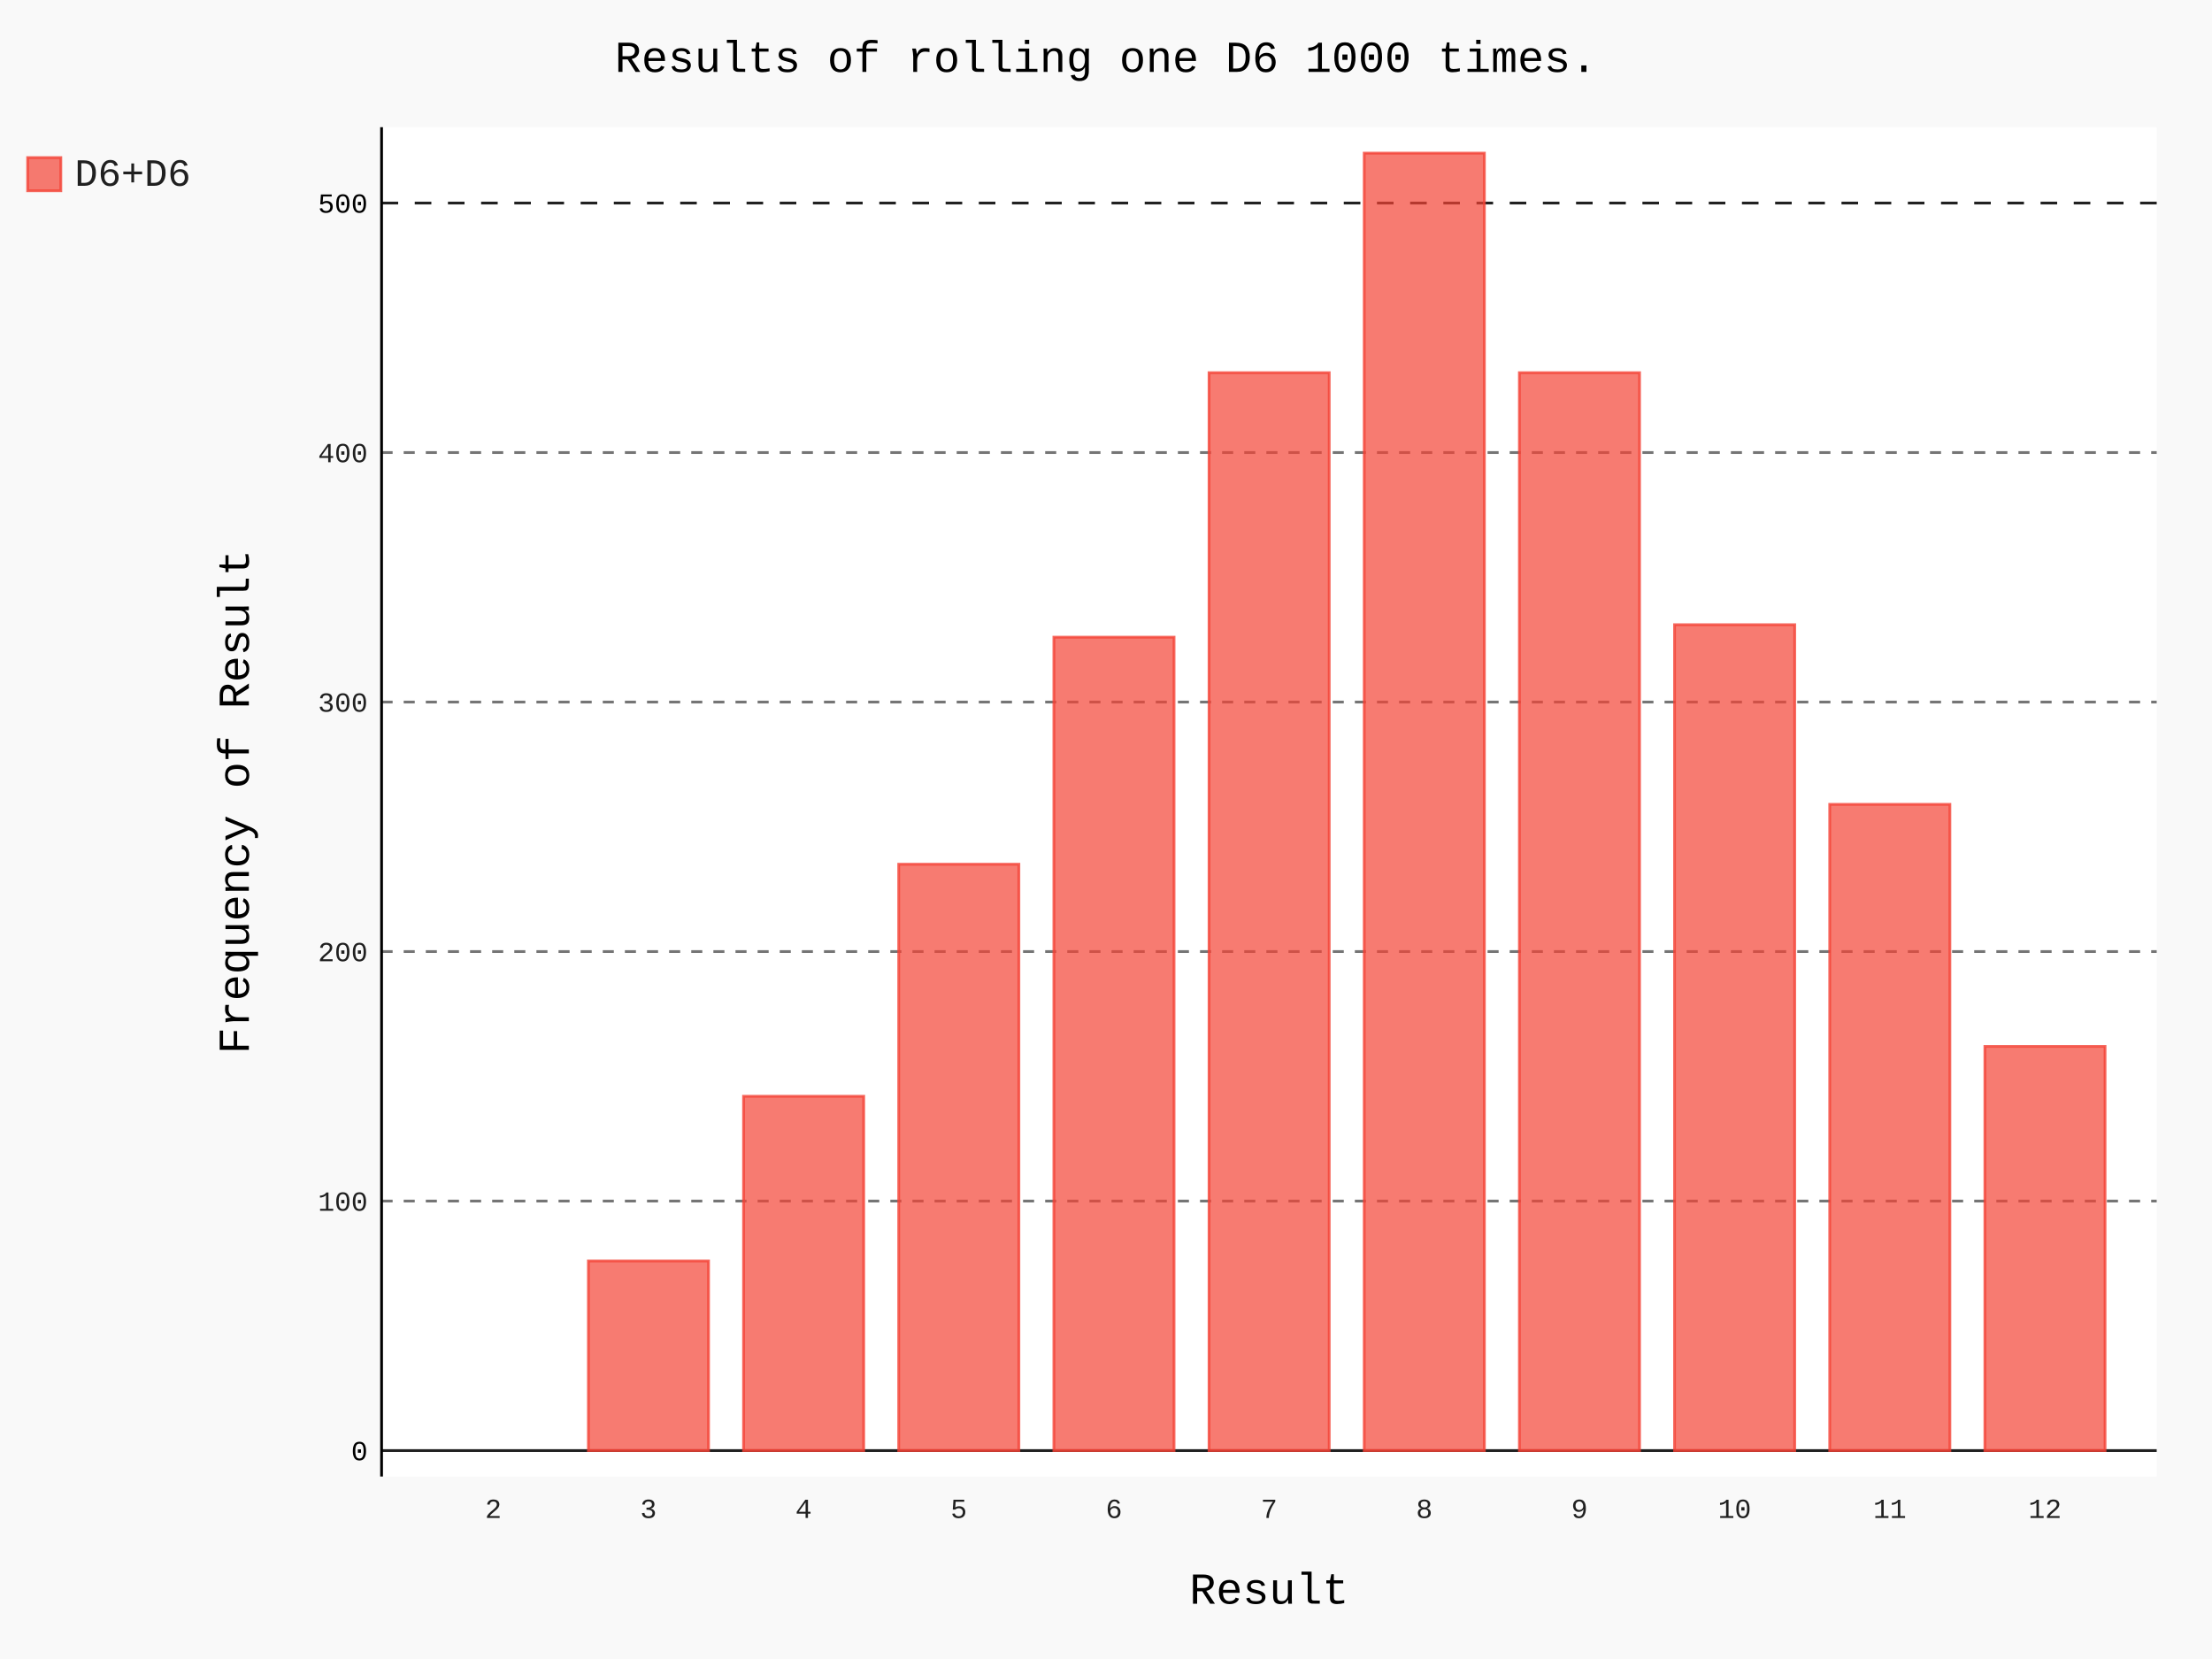
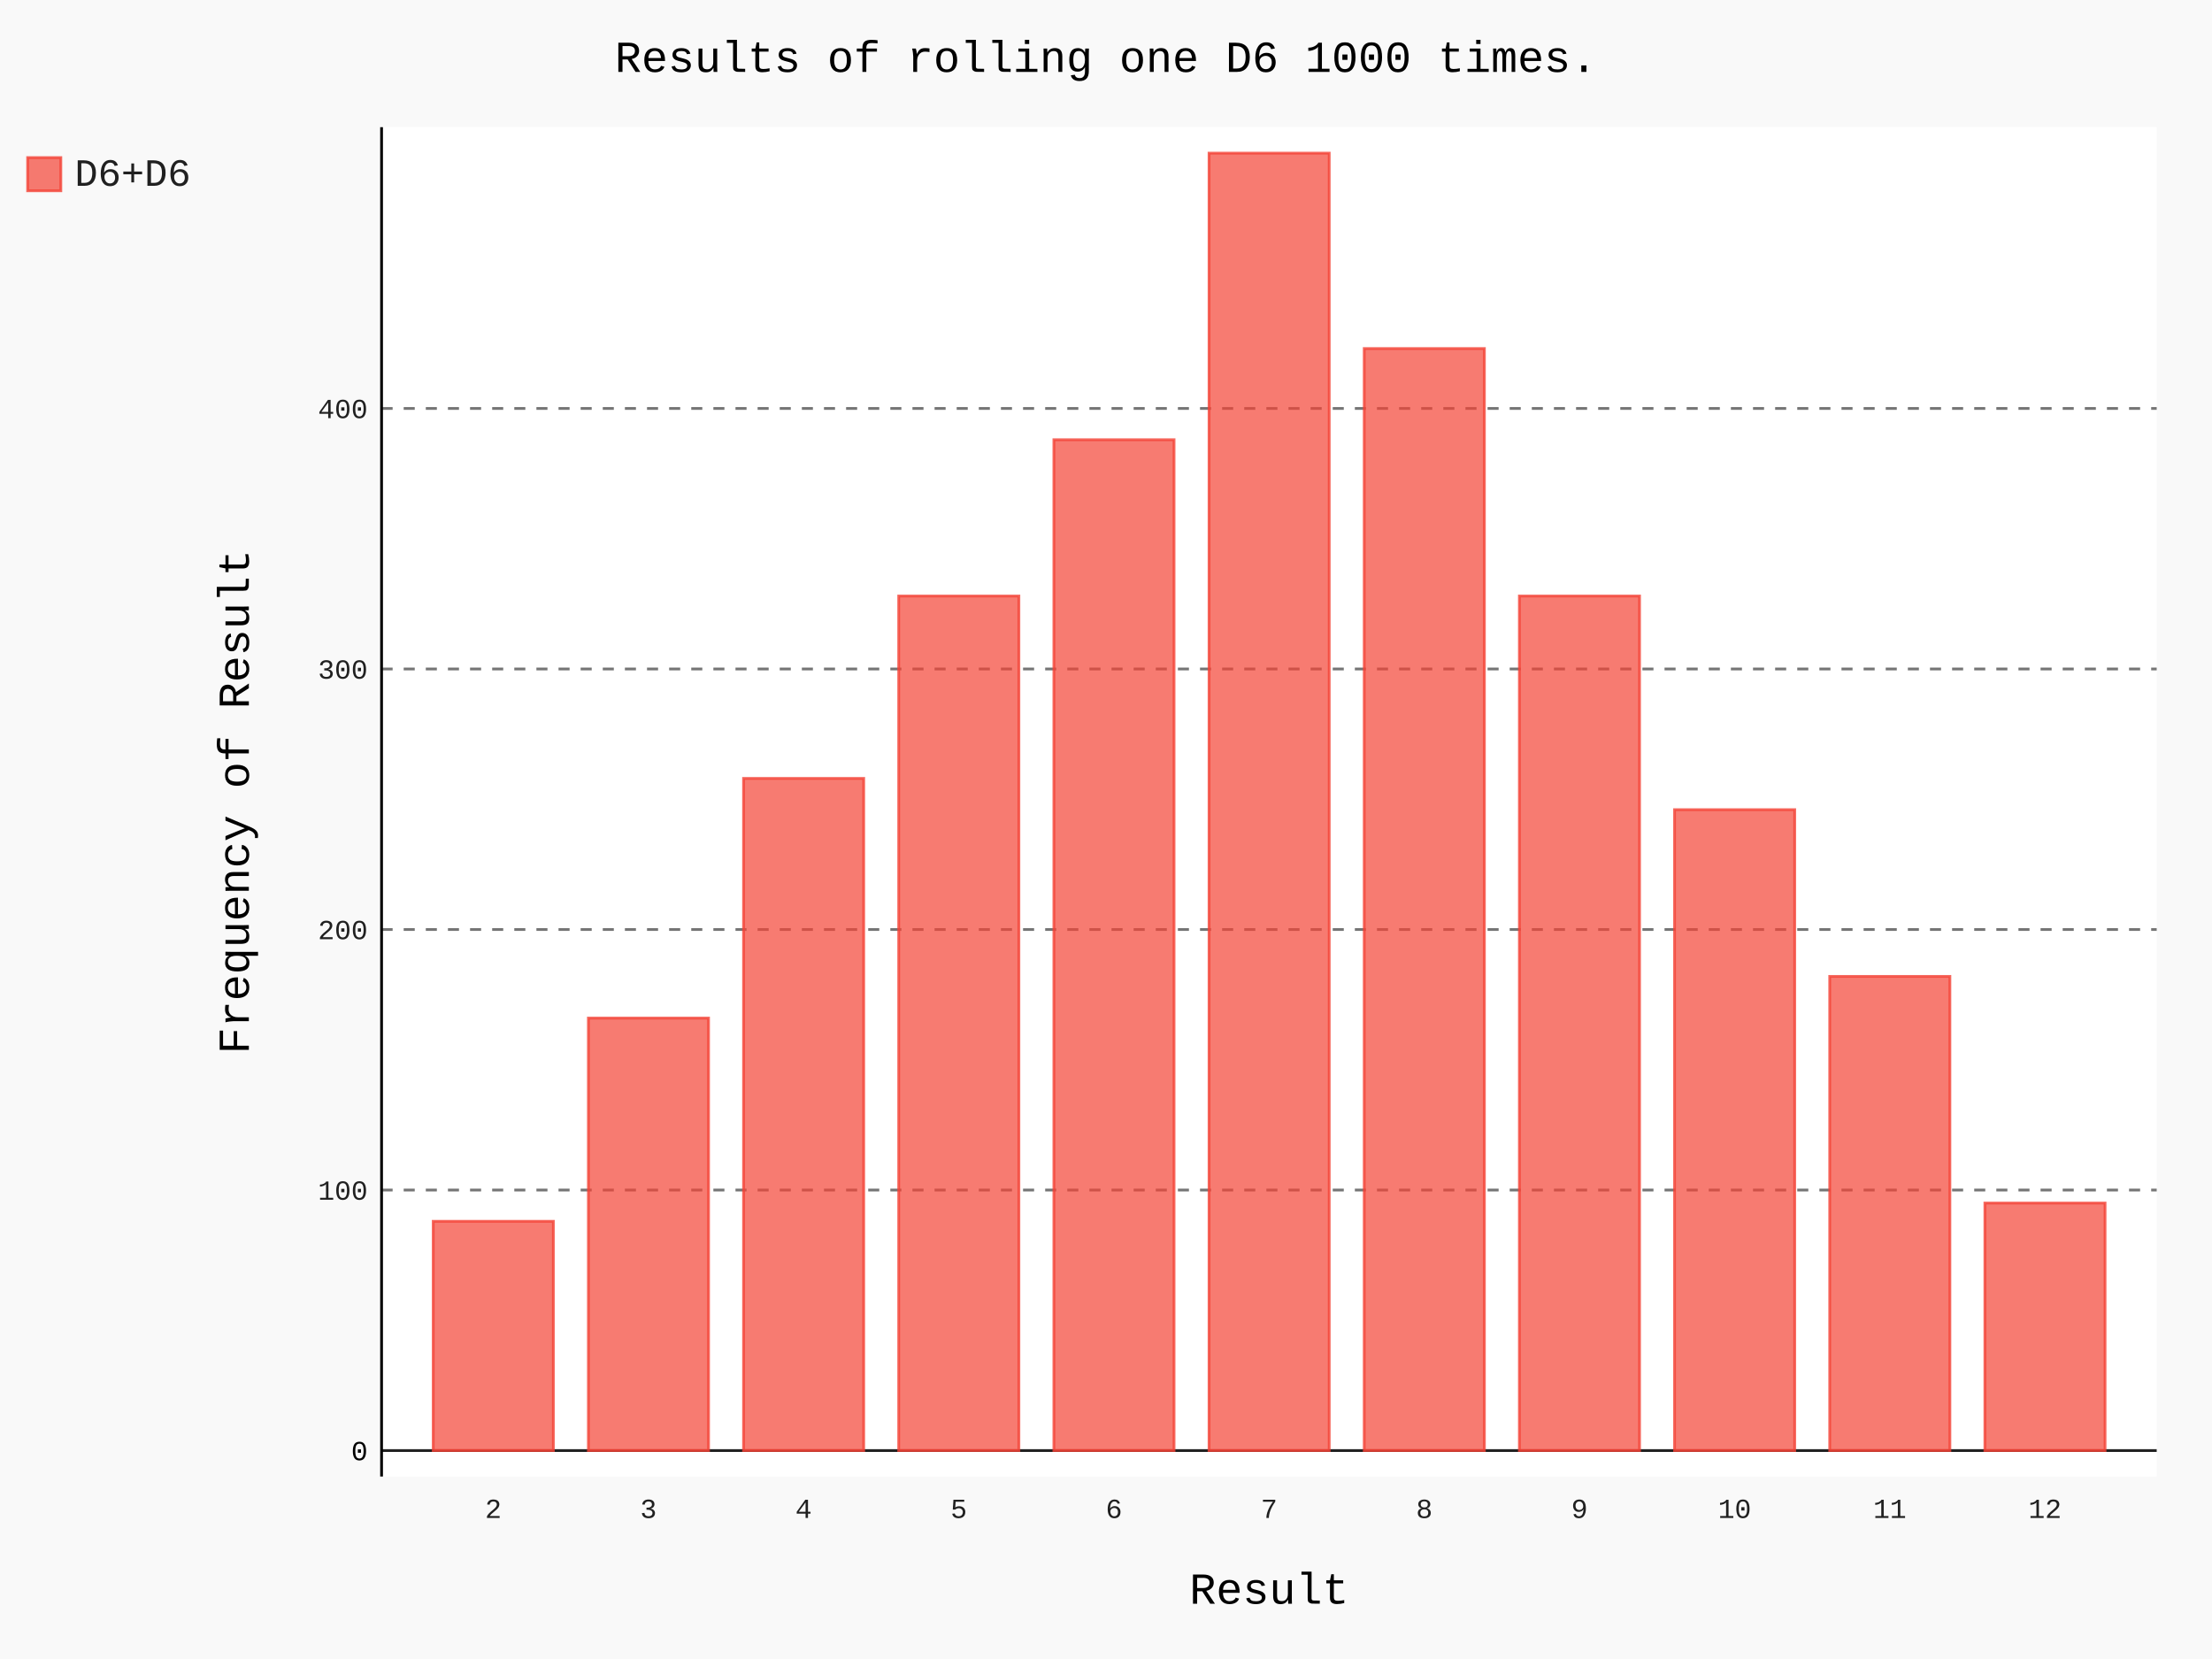
- <svg xmlns="http://www.w3.org/2000/svg" class="pygal-chart" id="chart-f0db8417-49c8-46b6-ae24-4119c307f6b4" viewBox="0 0 800 600">
+ <svg xmlns="http://www.w3.org/2000/svg" class="pygal-chart" id="chart-57ce89e9-d53b-4051-9409-a7775ea0707c" viewBox="0 0 800 600">
  <defs>
-     <style type="text/css">#chart-f0db8417-49c8-46b6-ae24-4119c307f6b4{-webkit-user-select:none;-webkit-font-smoothing:antialiased;font-family:Consolas,"Liberation Mono",Menlo,Courier,monospace}#chart-f0db8417-49c8-46b6-ae24-4119c307f6b4 .title{font-family:Consolas,"Liberation Mono",Menlo,Courier,monospace;font-size:16px}#chart-f0db8417-49c8-46b6-ae24-4119c307f6b4 .legends .legend text{font-family:Consolas,"Liberation Mono",Menlo,Courier,monospace;font-size:14px}#chart-f0db8417-49c8-46b6-ae24-4119c307f6b4 .axis text{font-family:Consolas,"Liberation Mono",Menlo,Courier,monospace;font-size:10px}#chart-f0db8417-49c8-46b6-ae24-4119c307f6b4 .axis text.major{font-family:Consolas,"Liberation Mono",Menlo,Courier,monospace;font-size:10px}#chart-f0db8417-49c8-46b6-ae24-4119c307f6b4 .text-overlay text.value{font-family:Consolas,"Liberation Mono",Menlo,Courier,monospace;font-size:16px}#chart-f0db8417-49c8-46b6-ae24-4119c307f6b4 .text-overlay text.label{font-family:Consolas,"Liberation Mono",Menlo,Courier,monospace;font-size:10px}#chart-f0db8417-49c8-46b6-ae24-4119c307f6b4 .tooltip{font-family:Consolas,"Liberation Mono",Menlo,Courier,monospace;font-size:14px}#chart-f0db8417-49c8-46b6-ae24-4119c307f6b4 text.no_data{font-family:Consolas,"Liberation Mono",Menlo,Courier,monospace;font-size:64px}
- #chart-f0db8417-49c8-46b6-ae24-4119c307f6b4{background-color:rgba(249,249,249,1)}#chart-f0db8417-49c8-46b6-ae24-4119c307f6b4 path,#chart-f0db8417-49c8-46b6-ae24-4119c307f6b4 line,#chart-f0db8417-49c8-46b6-ae24-4119c307f6b4 rect,#chart-f0db8417-49c8-46b6-ae24-4119c307f6b4 circle{-webkit-transition:150ms;-moz-transition:150ms;transition:150ms}#chart-f0db8417-49c8-46b6-ae24-4119c307f6b4 .graph &gt; .background{fill:rgba(249,249,249,1)}#chart-f0db8417-49c8-46b6-ae24-4119c307f6b4 .plot &gt; .background{fill:rgba(255,255,255,1)}#chart-f0db8417-49c8-46b6-ae24-4119c307f6b4 .graph{fill:rgba(0,0,0,.87)}#chart-f0db8417-49c8-46b6-ae24-4119c307f6b4 text.no_data{fill:rgba(0,0,0,1)}#chart-f0db8417-49c8-46b6-ae24-4119c307f6b4 .title{fill:rgba(0,0,0,1)}#chart-f0db8417-49c8-46b6-ae24-4119c307f6b4 .legends .legend text{fill:rgba(0,0,0,.87)}#chart-f0db8417-49c8-46b6-ae24-4119c307f6b4 .legends .legend:hover text{fill:rgba(0,0,0,1)}#chart-f0db8417-49c8-46b6-ae24-4119c307f6b4 .axis .line{stroke:rgba(0,0,0,1)}#chart-f0db8417-49c8-46b6-ae24-4119c307f6b4 .axis .guide.line{stroke:rgba(0,0,0,.54)}#chart-f0db8417-49c8-46b6-ae24-4119c307f6b4 .axis .major.line{stroke:rgba(0,0,0,.87)}#chart-f0db8417-49c8-46b6-ae24-4119c307f6b4 .axis text.major{fill:rgba(0,0,0,1)}#chart-f0db8417-49c8-46b6-ae24-4119c307f6b4 .axis.y .guides:hover .guide.line,#chart-f0db8417-49c8-46b6-ae24-4119c307f6b4 .line-graph .axis.x .guides:hover .guide.line,#chart-f0db8417-49c8-46b6-ae24-4119c307f6b4 .stackedline-graph .axis.x .guides:hover .guide.line,#chart-f0db8417-49c8-46b6-ae24-4119c307f6b4 .xy-graph .axis.x .guides:hover .guide.line{stroke:rgba(0,0,0,1)}#chart-f0db8417-49c8-46b6-ae24-4119c307f6b4 .axis .guides:hover text{fill:rgba(0,0,0,1)}#chart-f0db8417-49c8-46b6-ae24-4119c307f6b4 .reactive{fill-opacity:.7;stroke-opacity:.8}#chart-f0db8417-49c8-46b6-ae24-4119c307f6b4 .ci{stroke:rgba(0,0,0,.87)}#chart-f0db8417-49c8-46b6-ae24-4119c307f6b4 .reactive.active,#chart-f0db8417-49c8-46b6-ae24-4119c307f6b4 .active .reactive{fill-opacity:.8;stroke-opacity:.9;stroke-width:4}#chart-f0db8417-49c8-46b6-ae24-4119c307f6b4 .ci .reactive.active{stroke-width:1.5}#chart-f0db8417-49c8-46b6-ae24-4119c307f6b4 .series text{fill:rgba(0,0,0,1)}#chart-f0db8417-49c8-46b6-ae24-4119c307f6b4 .tooltip rect{fill:rgba(255,255,255,1);stroke:rgba(0,0,0,1);-webkit-transition:opacity 150ms;-moz-transition:opacity 150ms;transition:opacity 150ms}#chart-f0db8417-49c8-46b6-ae24-4119c307f6b4 .tooltip .label{fill:rgba(0,0,0,.87)}#chart-f0db8417-49c8-46b6-ae24-4119c307f6b4 .tooltip .label{fill:rgba(0,0,0,.87)}#chart-f0db8417-49c8-46b6-ae24-4119c307f6b4 .tooltip .legend{font-size:.8em;fill:rgba(0,0,0,.54)}#chart-f0db8417-49c8-46b6-ae24-4119c307f6b4 .tooltip .x_label{font-size:.6em;fill:rgba(0,0,0,1)}#chart-f0db8417-49c8-46b6-ae24-4119c307f6b4 .tooltip .xlink{font-size:.5em;text-decoration:underline}#chart-f0db8417-49c8-46b6-ae24-4119c307f6b4 .tooltip .value{font-size:1.5em}#chart-f0db8417-49c8-46b6-ae24-4119c307f6b4 .bound{font-size:.5em}#chart-f0db8417-49c8-46b6-ae24-4119c307f6b4 .max-value{font-size:.75em;fill:rgba(0,0,0,.54)}#chart-f0db8417-49c8-46b6-ae24-4119c307f6b4 .map-element{fill:rgba(255,255,255,1);stroke:rgba(0,0,0,.54) !important}#chart-f0db8417-49c8-46b6-ae24-4119c307f6b4 .map-element .reactive{fill-opacity:inherit;stroke-opacity:inherit}#chart-f0db8417-49c8-46b6-ae24-4119c307f6b4 .color-0,#chart-f0db8417-49c8-46b6-ae24-4119c307f6b4 .color-0 a:visited{stroke:#F44336;fill:#F44336}#chart-f0db8417-49c8-46b6-ae24-4119c307f6b4 .text-overlay .color-0 text{fill:black}
- #chart-f0db8417-49c8-46b6-ae24-4119c307f6b4 text.no_data{text-anchor:middle}#chart-f0db8417-49c8-46b6-ae24-4119c307f6b4 .guide.line{fill:none}#chart-f0db8417-49c8-46b6-ae24-4119c307f6b4 .centered{text-anchor:middle}#chart-f0db8417-49c8-46b6-ae24-4119c307f6b4 .title{text-anchor:middle}#chart-f0db8417-49c8-46b6-ae24-4119c307f6b4 .legends .legend text{fill-opacity:1}#chart-f0db8417-49c8-46b6-ae24-4119c307f6b4 .axis.x text{text-anchor:middle}#chart-f0db8417-49c8-46b6-ae24-4119c307f6b4 .axis.x:not(.web) text[transform]{text-anchor:start}#chart-f0db8417-49c8-46b6-ae24-4119c307f6b4 .axis.x:not(.web) text[transform].backwards{text-anchor:end}#chart-f0db8417-49c8-46b6-ae24-4119c307f6b4 .axis.y text{text-anchor:end}#chart-f0db8417-49c8-46b6-ae24-4119c307f6b4 .axis.y text[transform].backwards{text-anchor:start}#chart-f0db8417-49c8-46b6-ae24-4119c307f6b4 .axis.y2 text{text-anchor:start}#chart-f0db8417-49c8-46b6-ae24-4119c307f6b4 .axis.y2 text[transform].backwards{text-anchor:end}#chart-f0db8417-49c8-46b6-ae24-4119c307f6b4 .axis .guide.line{stroke-dasharray:4,4}#chart-f0db8417-49c8-46b6-ae24-4119c307f6b4 .axis .major.guide.line{stroke-dasharray:6,6}#chart-f0db8417-49c8-46b6-ae24-4119c307f6b4 .horizontal .axis.y .guide.line,#chart-f0db8417-49c8-46b6-ae24-4119c307f6b4 .horizontal .axis.y2 .guide.line,#chart-f0db8417-49c8-46b6-ae24-4119c307f6b4 .vertical .axis.x .guide.line{opacity:0}#chart-f0db8417-49c8-46b6-ae24-4119c307f6b4 .horizontal .axis.always_show .guide.line,#chart-f0db8417-49c8-46b6-ae24-4119c307f6b4 .vertical .axis.always_show .guide.line{opacity:1 !important}#chart-f0db8417-49c8-46b6-ae24-4119c307f6b4 .axis.y .guides:hover .guide.line,#chart-f0db8417-49c8-46b6-ae24-4119c307f6b4 .axis.y2 .guides:hover .guide.line,#chart-f0db8417-49c8-46b6-ae24-4119c307f6b4 .axis.x .guides:hover .guide.line{opacity:1}#chart-f0db8417-49c8-46b6-ae24-4119c307f6b4 .axis .guides:hover text{opacity:1}#chart-f0db8417-49c8-46b6-ae24-4119c307f6b4 .nofill{fill:none}#chart-f0db8417-49c8-46b6-ae24-4119c307f6b4 .subtle-fill{fill-opacity:.2}#chart-f0db8417-49c8-46b6-ae24-4119c307f6b4 .dot{stroke-width:1px;fill-opacity:1}#chart-f0db8417-49c8-46b6-ae24-4119c307f6b4 .dot.active{stroke-width:5px}#chart-f0db8417-49c8-46b6-ae24-4119c307f6b4 .dot.negative{fill:transparent}#chart-f0db8417-49c8-46b6-ae24-4119c307f6b4 text,#chart-f0db8417-49c8-46b6-ae24-4119c307f6b4 tspan{stroke:none !important}#chart-f0db8417-49c8-46b6-ae24-4119c307f6b4 .series text.active{opacity:1}#chart-f0db8417-49c8-46b6-ae24-4119c307f6b4 .tooltip rect{fill-opacity:.95;stroke-width:.5}#chart-f0db8417-49c8-46b6-ae24-4119c307f6b4 .tooltip text{fill-opacity:1}#chart-f0db8417-49c8-46b6-ae24-4119c307f6b4 .showable{visibility:hidden}#chart-f0db8417-49c8-46b6-ae24-4119c307f6b4 .showable.shown{visibility:visible}#chart-f0db8417-49c8-46b6-ae24-4119c307f6b4 .gauge-background{fill:rgba(229,229,229,1);stroke:none}#chart-f0db8417-49c8-46b6-ae24-4119c307f6b4 .bg-lines{stroke:rgba(249,249,249,1);stroke-width:2px}</style>
+     <style type="text/css">#chart-57ce89e9-d53b-4051-9409-a7775ea0707c{-webkit-user-select:none;-webkit-font-smoothing:antialiased;font-family:Consolas,"Liberation Mono",Menlo,Courier,monospace}#chart-57ce89e9-d53b-4051-9409-a7775ea0707c .title{font-family:Consolas,"Liberation Mono",Menlo,Courier,monospace;font-size:16px}#chart-57ce89e9-d53b-4051-9409-a7775ea0707c .legends .legend text{font-family:Consolas,"Liberation Mono",Menlo,Courier,monospace;font-size:14px}#chart-57ce89e9-d53b-4051-9409-a7775ea0707c .axis text{font-family:Consolas,"Liberation Mono",Menlo,Courier,monospace;font-size:10px}#chart-57ce89e9-d53b-4051-9409-a7775ea0707c .axis text.major{font-family:Consolas,"Liberation Mono",Menlo,Courier,monospace;font-size:10px}#chart-57ce89e9-d53b-4051-9409-a7775ea0707c .text-overlay text.value{font-family:Consolas,"Liberation Mono",Menlo,Courier,monospace;font-size:16px}#chart-57ce89e9-d53b-4051-9409-a7775ea0707c .text-overlay text.label{font-family:Consolas,"Liberation Mono",Menlo,Courier,monospace;font-size:10px}#chart-57ce89e9-d53b-4051-9409-a7775ea0707c .tooltip{font-family:Consolas,"Liberation Mono",Menlo,Courier,monospace;font-size:14px}#chart-57ce89e9-d53b-4051-9409-a7775ea0707c text.no_data{font-family:Consolas,"Liberation Mono",Menlo,Courier,monospace;font-size:64px}
+ #chart-57ce89e9-d53b-4051-9409-a7775ea0707c{background-color:rgba(249,249,249,1)}#chart-57ce89e9-d53b-4051-9409-a7775ea0707c path,#chart-57ce89e9-d53b-4051-9409-a7775ea0707c line,#chart-57ce89e9-d53b-4051-9409-a7775ea0707c rect,#chart-57ce89e9-d53b-4051-9409-a7775ea0707c circle{-webkit-transition:150ms;-moz-transition:150ms;transition:150ms}#chart-57ce89e9-d53b-4051-9409-a7775ea0707c .graph &gt; .background{fill:rgba(249,249,249,1)}#chart-57ce89e9-d53b-4051-9409-a7775ea0707c .plot &gt; .background{fill:rgba(255,255,255,1)}#chart-57ce89e9-d53b-4051-9409-a7775ea0707c .graph{fill:rgba(0,0,0,.87)}#chart-57ce89e9-d53b-4051-9409-a7775ea0707c text.no_data{fill:rgba(0,0,0,1)}#chart-57ce89e9-d53b-4051-9409-a7775ea0707c .title{fill:rgba(0,0,0,1)}#chart-57ce89e9-d53b-4051-9409-a7775ea0707c .legends .legend text{fill:rgba(0,0,0,.87)}#chart-57ce89e9-d53b-4051-9409-a7775ea0707c .legends .legend:hover text{fill:rgba(0,0,0,1)}#chart-57ce89e9-d53b-4051-9409-a7775ea0707c .axis .line{stroke:rgba(0,0,0,1)}#chart-57ce89e9-d53b-4051-9409-a7775ea0707c .axis .guide.line{stroke:rgba(0,0,0,.54)}#chart-57ce89e9-d53b-4051-9409-a7775ea0707c .axis .major.line{stroke:rgba(0,0,0,.87)}#chart-57ce89e9-d53b-4051-9409-a7775ea0707c .axis text.major{fill:rgba(0,0,0,1)}#chart-57ce89e9-d53b-4051-9409-a7775ea0707c .axis.y .guides:hover .guide.line,#chart-57ce89e9-d53b-4051-9409-a7775ea0707c .line-graph .axis.x .guides:hover .guide.line,#chart-57ce89e9-d53b-4051-9409-a7775ea0707c .stackedline-graph .axis.x .guides:hover .guide.line,#chart-57ce89e9-d53b-4051-9409-a7775ea0707c .xy-graph .axis.x .guides:hover .guide.line{stroke:rgba(0,0,0,1)}#chart-57ce89e9-d53b-4051-9409-a7775ea0707c .axis .guides:hover text{fill:rgba(0,0,0,1)}#chart-57ce89e9-d53b-4051-9409-a7775ea0707c .reactive{fill-opacity:.7;stroke-opacity:.8}#chart-57ce89e9-d53b-4051-9409-a7775ea0707c .ci{stroke:rgba(0,0,0,.87)}#chart-57ce89e9-d53b-4051-9409-a7775ea0707c .reactive.active,#chart-57ce89e9-d53b-4051-9409-a7775ea0707c .active .reactive{fill-opacity:.8;stroke-opacity:.9;stroke-width:4}#chart-57ce89e9-d53b-4051-9409-a7775ea0707c .ci .reactive.active{stroke-width:1.5}#chart-57ce89e9-d53b-4051-9409-a7775ea0707c .series text{fill:rgba(0,0,0,1)}#chart-57ce89e9-d53b-4051-9409-a7775ea0707c .tooltip rect{fill:rgba(255,255,255,1);stroke:rgba(0,0,0,1);-webkit-transition:opacity 150ms;-moz-transition:opacity 150ms;transition:opacity 150ms}#chart-57ce89e9-d53b-4051-9409-a7775ea0707c .tooltip .label{fill:rgba(0,0,0,.87)}#chart-57ce89e9-d53b-4051-9409-a7775ea0707c .tooltip .label{fill:rgba(0,0,0,.87)}#chart-57ce89e9-d53b-4051-9409-a7775ea0707c .tooltip .legend{font-size:.8em;fill:rgba(0,0,0,.54)}#chart-57ce89e9-d53b-4051-9409-a7775ea0707c .tooltip .x_label{font-size:.6em;fill:rgba(0,0,0,1)}#chart-57ce89e9-d53b-4051-9409-a7775ea0707c .tooltip .xlink{font-size:.5em;text-decoration:underline}#chart-57ce89e9-d53b-4051-9409-a7775ea0707c .tooltip .value{font-size:1.5em}#chart-57ce89e9-d53b-4051-9409-a7775ea0707c .bound{font-size:.5em}#chart-57ce89e9-d53b-4051-9409-a7775ea0707c .max-value{font-size:.75em;fill:rgba(0,0,0,.54)}#chart-57ce89e9-d53b-4051-9409-a7775ea0707c .map-element{fill:rgba(255,255,255,1);stroke:rgba(0,0,0,.54) !important}#chart-57ce89e9-d53b-4051-9409-a7775ea0707c .map-element .reactive{fill-opacity:inherit;stroke-opacity:inherit}#chart-57ce89e9-d53b-4051-9409-a7775ea0707c .color-0,#chart-57ce89e9-d53b-4051-9409-a7775ea0707c .color-0 a:visited{stroke:#F44336;fill:#F44336}#chart-57ce89e9-d53b-4051-9409-a7775ea0707c .text-overlay .color-0 text{fill:black}
+ #chart-57ce89e9-d53b-4051-9409-a7775ea0707c text.no_data{text-anchor:middle}#chart-57ce89e9-d53b-4051-9409-a7775ea0707c .guide.line{fill:none}#chart-57ce89e9-d53b-4051-9409-a7775ea0707c .centered{text-anchor:middle}#chart-57ce89e9-d53b-4051-9409-a7775ea0707c .title{text-anchor:middle}#chart-57ce89e9-d53b-4051-9409-a7775ea0707c .legends .legend text{fill-opacity:1}#chart-57ce89e9-d53b-4051-9409-a7775ea0707c .axis.x text{text-anchor:middle}#chart-57ce89e9-d53b-4051-9409-a7775ea0707c .axis.x:not(.web) text[transform]{text-anchor:start}#chart-57ce89e9-d53b-4051-9409-a7775ea0707c .axis.x:not(.web) text[transform].backwards{text-anchor:end}#chart-57ce89e9-d53b-4051-9409-a7775ea0707c .axis.y text{text-anchor:end}#chart-57ce89e9-d53b-4051-9409-a7775ea0707c .axis.y text[transform].backwards{text-anchor:start}#chart-57ce89e9-d53b-4051-9409-a7775ea0707c .axis.y2 text{text-anchor:start}#chart-57ce89e9-d53b-4051-9409-a7775ea0707c .axis.y2 text[transform].backwards{text-anchor:end}#chart-57ce89e9-d53b-4051-9409-a7775ea0707c .axis .guide.line{stroke-dasharray:4,4}#chart-57ce89e9-d53b-4051-9409-a7775ea0707c .axis .major.guide.line{stroke-dasharray:6,6}#chart-57ce89e9-d53b-4051-9409-a7775ea0707c .horizontal .axis.y .guide.line,#chart-57ce89e9-d53b-4051-9409-a7775ea0707c .horizontal .axis.y2 .guide.line,#chart-57ce89e9-d53b-4051-9409-a7775ea0707c .vertical .axis.x .guide.line{opacity:0}#chart-57ce89e9-d53b-4051-9409-a7775ea0707c .horizontal .axis.always_show .guide.line,#chart-57ce89e9-d53b-4051-9409-a7775ea0707c .vertical .axis.always_show .guide.line{opacity:1 !important}#chart-57ce89e9-d53b-4051-9409-a7775ea0707c .axis.y .guides:hover .guide.line,#chart-57ce89e9-d53b-4051-9409-a7775ea0707c .axis.y2 .guides:hover .guide.line,#chart-57ce89e9-d53b-4051-9409-a7775ea0707c .axis.x .guides:hover .guide.line{opacity:1}#chart-57ce89e9-d53b-4051-9409-a7775ea0707c .axis .guides:hover text{opacity:1}#chart-57ce89e9-d53b-4051-9409-a7775ea0707c .nofill{fill:none}#chart-57ce89e9-d53b-4051-9409-a7775ea0707c .subtle-fill{fill-opacity:.2}#chart-57ce89e9-d53b-4051-9409-a7775ea0707c .dot{stroke-width:1px;fill-opacity:1}#chart-57ce89e9-d53b-4051-9409-a7775ea0707c .dot.active{stroke-width:5px}#chart-57ce89e9-d53b-4051-9409-a7775ea0707c .dot.negative{fill:transparent}#chart-57ce89e9-d53b-4051-9409-a7775ea0707c text,#chart-57ce89e9-d53b-4051-9409-a7775ea0707c tspan{stroke:none !important}#chart-57ce89e9-d53b-4051-9409-a7775ea0707c .series text.active{opacity:1}#chart-57ce89e9-d53b-4051-9409-a7775ea0707c .tooltip rect{fill-opacity:.95;stroke-width:.5}#chart-57ce89e9-d53b-4051-9409-a7775ea0707c .tooltip text{fill-opacity:1}#chart-57ce89e9-d53b-4051-9409-a7775ea0707c .showable{visibility:hidden}#chart-57ce89e9-d53b-4051-9409-a7775ea0707c .showable.shown{visibility:visible}#chart-57ce89e9-d53b-4051-9409-a7775ea0707c .gauge-background{fill:rgba(229,229,229,1);stroke:none}#chart-57ce89e9-d53b-4051-9409-a7775ea0707c .bg-lines{stroke:rgba(249,249,249,1);stroke-width:2px}</style>
  </defs>
  <g class="graph bar-graph vertical">
    <rect class="background" height="600" width="800" x="0" y="0" />
    <g class="plot" transform="translate(138, 46)">
      <rect class="background" height="488" width="642.0" x="0" y="0" />
      <g class="axis y always_show">
        <g class="guides">
          <path class="axis major line" d="M0 478.615 h642" />
          <text class="major" x="-5" y="482.115">0</text>
        </g>
        <g class="guides">
-           <path class="guide line" d="M0 388.379 h642" />
-           <text class="" x="-5" y="391.879">100</text>
+           <path class="guide line" d="M0 384.392 h642" />
+           <text class="" x="-5" y="387.892">100</text>
        </g>
        <g class="guides">
-           <path class="guide line" d="M0 298.142 h642" />
-           <text class="" x="-5" y="301.642">200</text>
+           <path class="guide line" d="M0 290.169 h642" />
+           <text class="" x="-5" y="293.669">200</text>
        </g>
        <g class="guides">
-           <path class="guide line" d="M0 207.905 h642" />
-           <text class="" x="-5" y="211.405">300</text>
+           <path class="guide line" d="M0 195.946 h642" />
+           <text class="" x="-5" y="199.446">300</text>
        </g>
        <g class="guides">
-           <path class="guide line" d="M0 117.669 h642" />
-           <text class="" x="-5" y="121.169">400</text>
-         </g>
-         <g class="guides">
-           <path class="major guide line" d="M0 27.432 h642" />
-           <text class="major" x="-5" y="30.932">500</text>
+           <path class="guide line" d="M0 101.723 h642" />
+           <text class="" x="-5" y="105.223">400</text>
        </g>
      </g>
      <g class="axis x">
        <path class="line" d="M0 0 v488" />
        <g class="guides">
          <path class="guide line" d="M40.406 0 v488" />
          <text class="" x="40.406" y="503.0">2</text>
        </g>
        <g class="guides">
          <path class="guide line" d="M96.524 0 v488" />
          <text class="" x="96.524" y="503.0">3</text>
        </g>
        <g class="guides">
          <path class="guide line" d="M152.643 0 v488" />
          <text class="" x="152.643" y="503.0">4</text>
        </g>
        <g class="guides">
          <path class="guide line" d="M208.762 0 v488" />
          <text class="" x="208.762" y="503.0">5</text>
        </g>
        <g class="guides">
          <path class="guide line" d="M264.881 0 v488" />
          <text class="" x="264.881" y="503.0">6</text>
        </g>
        <g class="guides">
          <path class="guide line" d="M321 0 v488" />
          <text class="" x="321.0" y="503.0">7</text>
        </g>
        <g class="guides">
          <path class="guide line" d="M377.119 0 v488" />
          <text class="" x="377.119" y="503.0">8</text>
        </g>
        <g class="guides">
          <path class="guide line" d="M433.238 0 v488" />
          <text class="" x="433.238" y="503.0">9</text>
        </g>
        <g class="guides">
          <path class="guide line" d="M489.357 0 v488" />
          <text class="" x="489.357" y="503.0">10</text>
        </g>
        <g class="guides">
          <path class="guide line" d="M545.476 0 v488" />
          <text class="" x="545.476" y="503.0">11</text>
        </g>
        <g class="guides">
          <path class="guide line" d="M601.594 0 v488" />
          <text class="" x="601.594" y="503.0">12</text>
        </g>
      </g>
      <g class="series serie-0 color-0">
        <g class="bars">
          <g class="bar">
-             <rect class="rect reactive tooltip-trigger" height="0.0" rx="0" ry="0" width="43.458" x="18.676" y="478.615" />
+             <rect class="rect reactive tooltip-trigger" height="82.916" rx="0" ry="0" width="43.458" x="18.676" y="395.699" />
          </g>
          <g class="bar">
-             <rect class="rect reactive tooltip-trigger" height="68.58" rx="0" ry="0" width="43.458" x="74.795" y="410.036" />
+             <rect class="rect reactive tooltip-trigger" height="156.41" rx="0" ry="0" width="43.458" x="74.795" y="322.205" />
          </g>
          <g class="bar">
-             <rect class="rect reactive tooltip-trigger" height="128.136" rx="0" ry="0" width="43.458" x="130.914" y="350.479" />
+             <rect class="rect reactive tooltip-trigger" height="243.095" rx="0" ry="0" width="43.458" x="130.914" y="235.52" />
          </g>
          <g class="bar">
-             <rect class="rect reactive tooltip-trigger" height="212.056" rx="0" ry="0" width="43.458" x="187.033" y="266.559" />
+             <rect class="rect reactive tooltip-trigger" height="309.052" rx="0" ry="0" width="43.458" x="187.033" y="169.564" />
          </g>
          <g class="bar">
-             <rect class="rect reactive tooltip-trigger" height="294.172" rx="0" ry="0" width="43.458" x="243.152" y="184.444" />
+             <rect class="rect reactive tooltip-trigger" height="365.585" rx="0" ry="0" width="43.458" x="243.152" y="113.03" />
          </g>
          <g class="bar">
-             <rect class="rect reactive tooltip-trigger" height="389.822" rx="0" ry="0" width="43.458" x="299.271" y="88.793" />
+             <rect class="rect reactive tooltip-trigger" height="469.231" rx="0" ry="0" width="43.458" x="299.271" y="9.385" />
          </g>
          <g class="bar">
-             <rect class="rect reactive tooltip-trigger" height="469.231" rx="0" ry="0" width="43.458" x="355.39" y="9.385" />
+             <rect class="rect reactive tooltip-trigger" height="398.563" rx="0" ry="0" width="43.458" x="355.39" y="80.052" />
          </g>
          <g class="bar">
-             <rect class="rect reactive tooltip-trigger" height="389.822" rx="0" ry="0" width="43.458" x="411.509" y="88.793" />
+             <rect class="rect reactive tooltip-trigger" height="309.052" rx="0" ry="0" width="43.458" x="411.509" y="169.564" />
          </g>
          <g class="bar">
-             <rect class="rect reactive tooltip-trigger" height="298.683" rx="0" ry="0" width="43.458" x="467.627" y="179.932" />
+             <rect class="rect reactive tooltip-trigger" height="231.789" rx="0" ry="0" width="43.458" x="467.627" y="246.827" />
          </g>
          <g class="bar">
-             <rect class="rect reactive tooltip-trigger" height="233.713" rx="0" ry="0" width="43.458" x="523.746" y="244.902" />
+             <rect class="rect reactive tooltip-trigger" height="171.486" rx="0" ry="0" width="43.458" x="523.746" y="307.129" />
          </g>
          <g class="bar">
-             <rect class="rect reactive tooltip-trigger" height="146.183" rx="0" ry="0" width="43.458" x="579.865" y="332.432" />
+             <rect class="rect reactive tooltip-trigger" height="89.512" rx="0" ry="0" width="43.458" x="579.865" y="389.103" />
          </g>
        </g>
      </g>
    </g>
    <g class="titles">
      <text class="title plot_title" x="400.0" y="26">Results of rolling one D6 1000 times.</text>
      <text class="title" x="459.0" y="580">Result</text>
      <text class="title" transform="rotate(-90 64 290)" x="64.0" y="316.0">Frequency of Result</text>
    </g>
    <g class="plot overlay" transform="translate(138, 46)">
      <g class="series serie-0 color-0" />
    </g>
    <g class="plot text-overlay" transform="translate(138, 46)">
      <g class="series serie-0 color-0" />
    </g>
    <g class="plot tooltip-overlay" transform="translate(138, 46)">
      <g class="tooltip" style="opacity: 0" transform="translate(0 0)">
        <rect class="tooltip-box" height="0" rx="0" ry="0" width="0" />
        <g class="text" />
      </g>
    </g>
    <g class="legends" transform="translate(10, 56)">
      <g class="legend reactive activate-serie" id="activate-serie-0">
        <rect class="color-0 reactive" height="12" width="12" x="0.0" y="1.0" />
        <text x="17.0" y="11.2">D6+D6</text>
      </g>
    </g>
    <g class="legends" transform="translate(790, 56)" />
  </g>
</svg>
